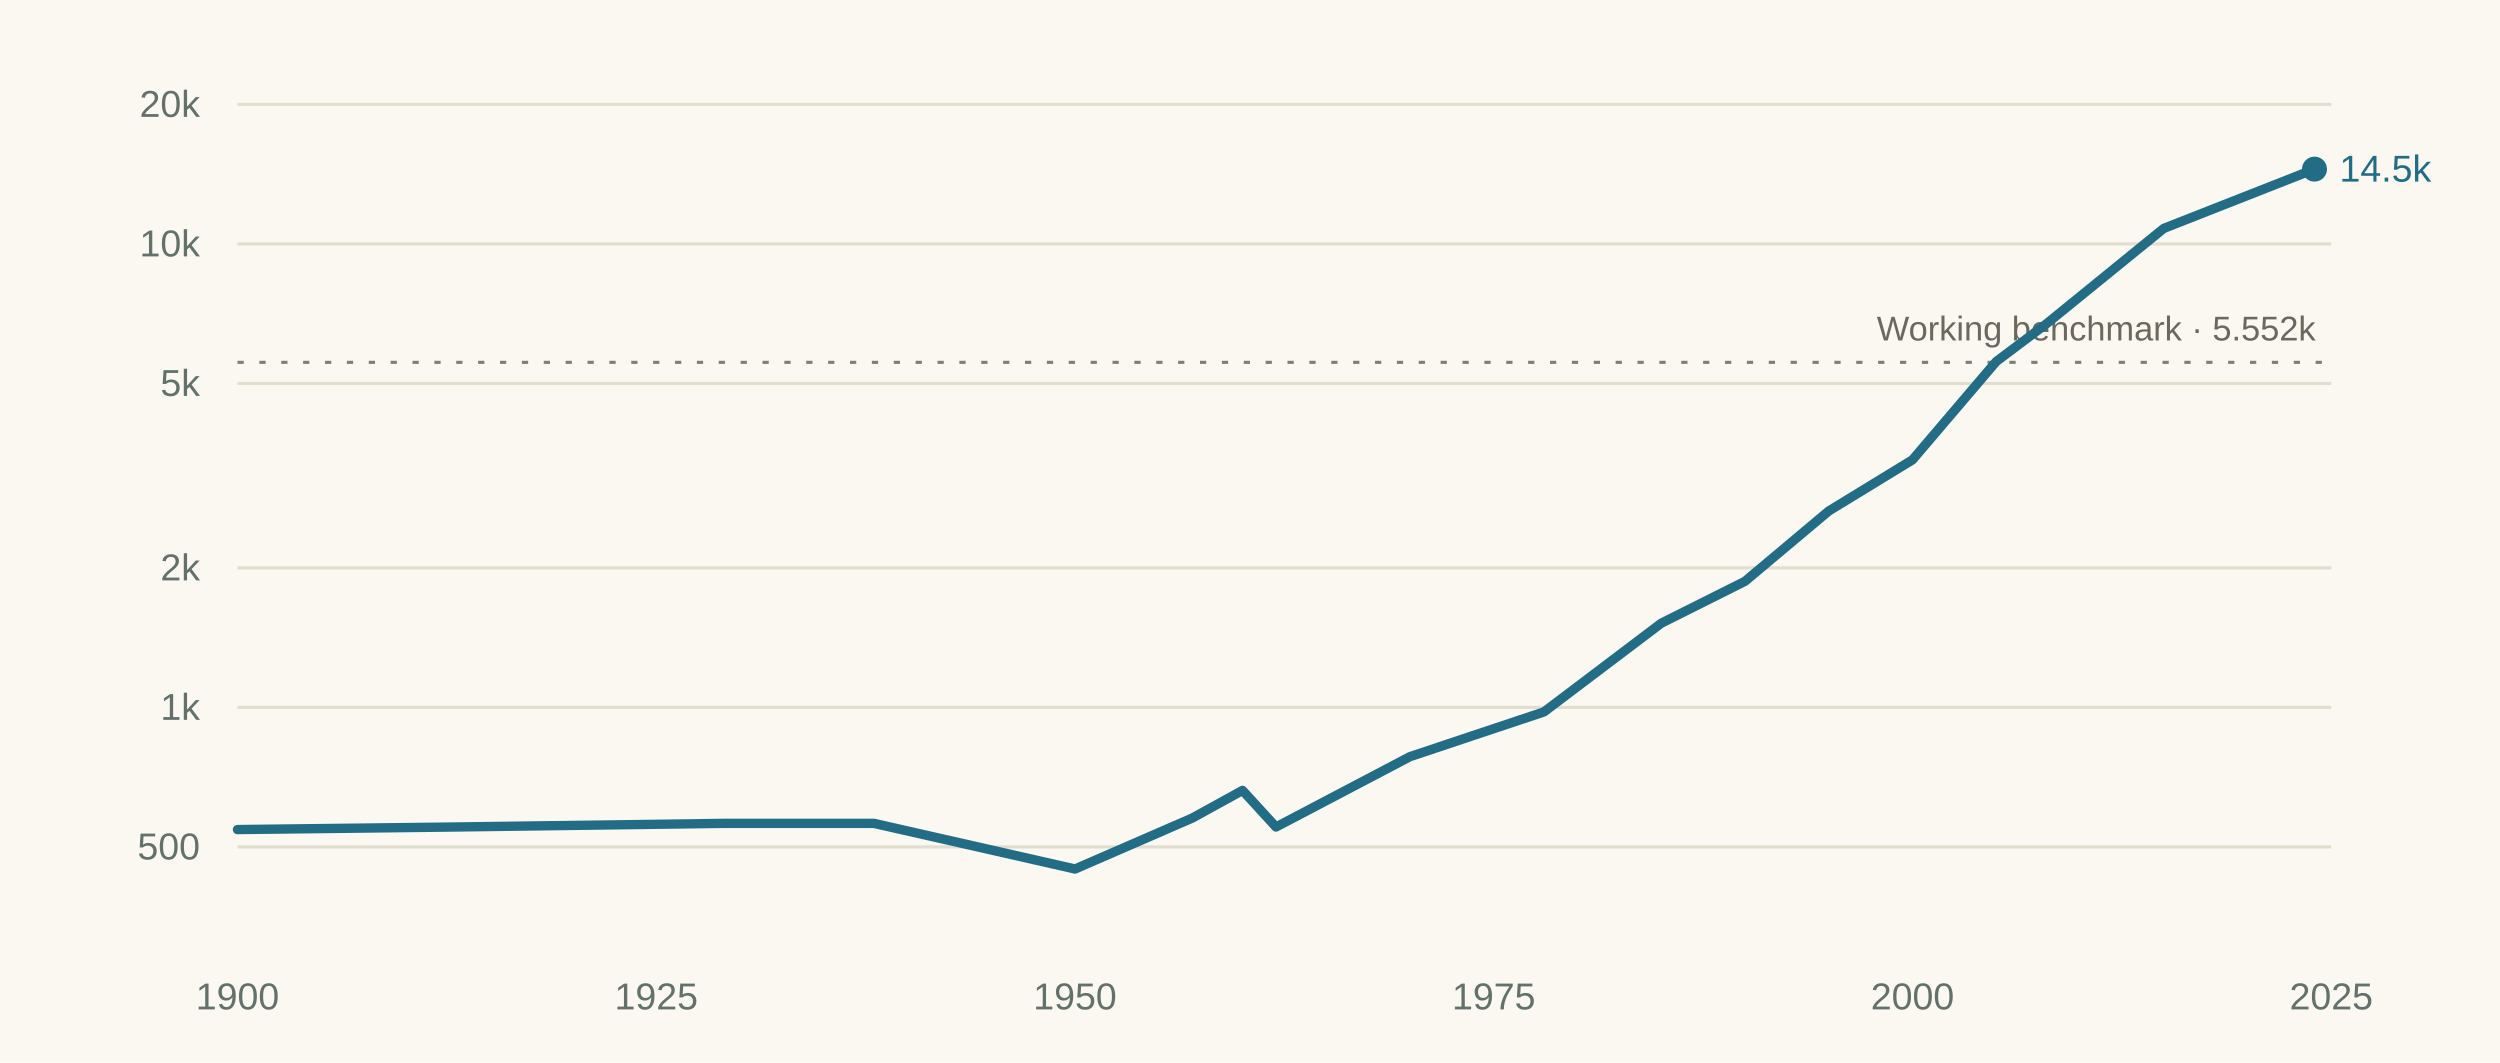
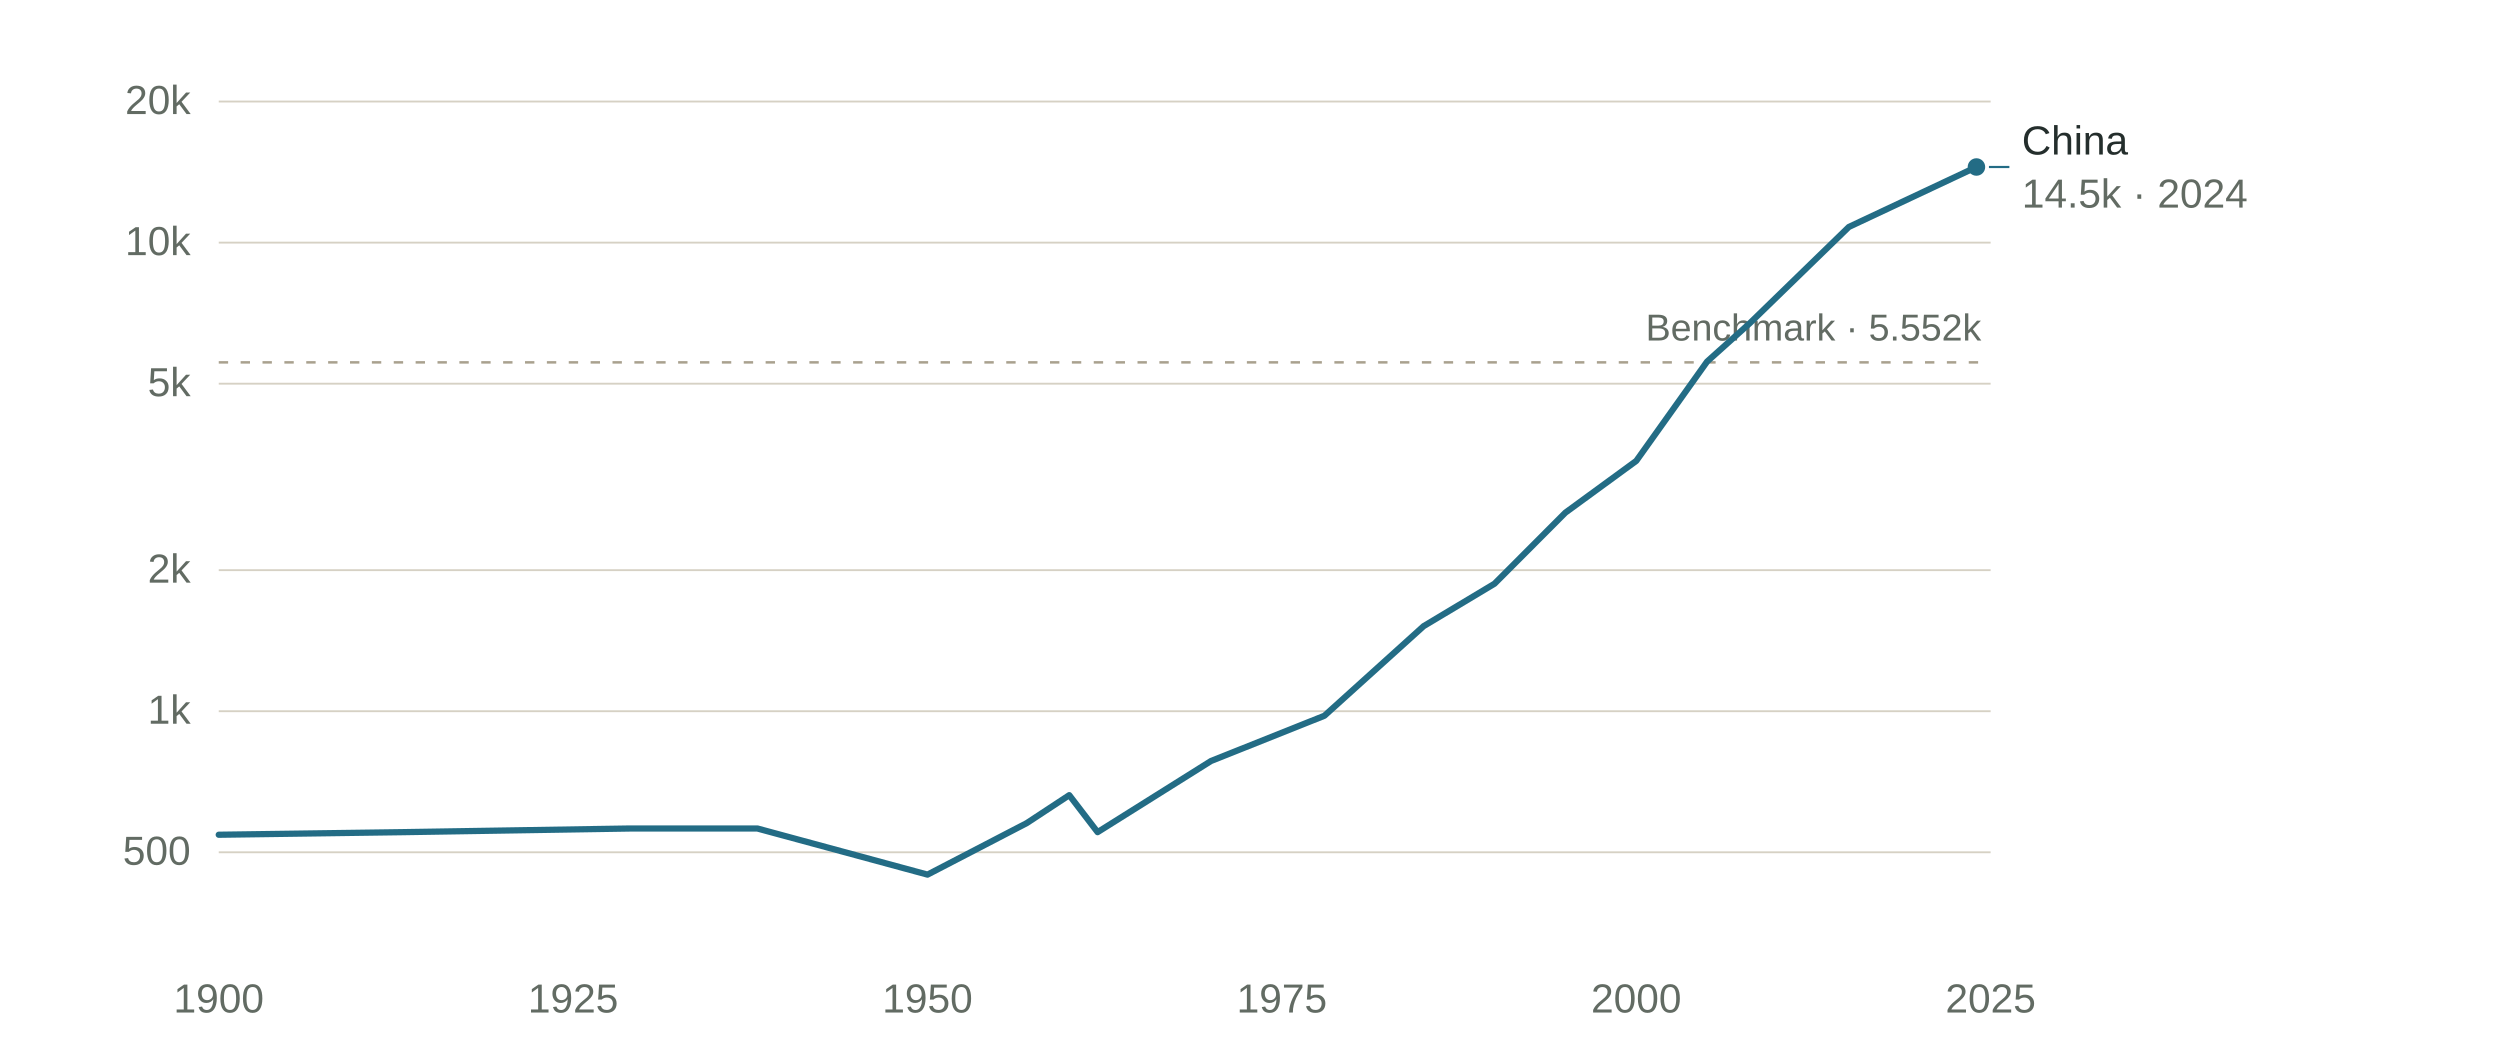
<svg xmlns="http://www.w3.org/2000/svg" viewBox="0 0 800 340" role="img" aria-labelledby="title">
-   <rect width="800" height="340" fill="#faf8f1" />
-   <path d="M76 271.01H746" stroke="#e1ddcf" fill="none" />
-   <text x="64.00" y="275.01" text-anchor="end" fill="#64716b" font-size="12" font-family="Arial,sans-serif">500</text>
-   <path d="M76 226.36H746" stroke="#e1ddcf" fill="none" />
-   <text x="64.00" y="230.36" text-anchor="end" fill="#64716b" font-size="12" font-family="Arial,sans-serif">1k</text>
-   <path d="M76 181.72H746" stroke="#e1ddcf" fill="none" />
-   <text x="64.00" y="185.72" text-anchor="end" fill="#64716b" font-size="12" font-family="Arial,sans-serif">2k</text>
-   <path d="M76 122.70H746" stroke="#e1ddcf" fill="none" />
-   <text x="64.00" y="126.70" text-anchor="end" fill="#64716b" font-size="12" font-family="Arial,sans-serif">5k</text>
-   <path d="M76 78.05H746" stroke="#e1ddcf" fill="none" />
-   <text x="64.00" y="82.05" text-anchor="end" fill="#64716b" font-size="12" font-family="Arial,sans-serif">10k</text>
-   <path d="M76 33.40H746" stroke="#e1ddcf" fill="none" />
-   <text x="64.00" y="37.40" text-anchor="end" fill="#64716b" font-size="12" font-family="Arial,sans-serif">20k</text>
-   <text x="76.00" y="323.00" text-anchor="middle" fill="#64716b" font-size="12" font-family="Arial,sans-serif">1900</text>
-   <text x="210.00" y="323.00" text-anchor="middle" fill="#64716b" font-size="12" font-family="Arial,sans-serif">1925</text>
-   <text x="344.00" y="323.00" text-anchor="middle" fill="#64716b" font-size="12" font-family="Arial,sans-serif">1950</text>
-   <text x="478.00" y="323.00" text-anchor="middle" fill="#64716b" font-size="12" font-family="Arial,sans-serif">1975</text>
-   <text x="612.00" y="323.00" text-anchor="middle" fill="#64716b" font-size="12" font-family="Arial,sans-serif">2000</text>
-   <text x="746.00" y="323.00" text-anchor="middle" fill="#64716b" font-size="12" font-family="Arial,sans-serif">2025</text>
-   <path d="M76 115.95H746" stroke="#7e8075" stroke-dasharray="2 5" fill="none" />
-   <text x="741.00" y="108.95" text-anchor="end" fill="#6c685d" font-size="11" font-family="Arial,sans-serif">Working benchmark · 5.552k</text>
-   <path d="M76.00,265.46 L145.68,264.64 L231.44,263.48 L279.68,263.48 L344.00,278.08 L381.52,261.78 L397.60,252.93 L408.32,264.64 L451.20,242.12 L494.08,227.80 L531.60,199.43 L558.40,186.01 L585.20,163.52 L612.00,147.14 L638.80,115.68 L654.88,103.60 L692.40,73.09 L740.64,54.12" fill="none" stroke="#236c85" stroke-width="3" stroke-linecap="round" stroke-linejoin="round" />
-   <circle cx="740.64" cy="54.12" r="4" fill="#236c85" />
-   <text x="748.64" y="58.12" text-anchor="start" fill="#236c85" font-size="12" font-family="Arial,sans-serif">14.5k</text>
+   <path d="M70 272.73H637" stroke="#d6d1c4" stroke-width=".6" fill="none" />
+   <text x="61.00" y="276.73" text-anchor="end" fill="#626b63" font-size="13" font-family="Arial,sans-serif">500</text>
+   <path d="M70 227.59H637" stroke="#d6d1c4" stroke-width=".6" fill="none" />
+   <text x="61.00" y="231.59" text-anchor="end" fill="#626b63" font-size="13" font-family="Arial,sans-serif">1k</text>
+   <path d="M70 182.45H637" stroke="#d6d1c4" stroke-width=".6" fill="none" />
+   <text x="61.00" y="186.45" text-anchor="end" fill="#626b63" font-size="13" font-family="Arial,sans-serif">2k</text>
+   <path d="M70 122.78H637" stroke="#d6d1c4" stroke-width=".6" fill="none" />
+   <text x="61.00" y="126.78" text-anchor="end" fill="#626b63" font-size="13" font-family="Arial,sans-serif">5k</text>
+   <path d="M70 77.64H637" stroke="#d6d1c4" stroke-width=".6" fill="none" />
+   <text x="61.00" y="81.64" text-anchor="end" fill="#626b63" font-size="13" font-family="Arial,sans-serif">10k</text>
+   <path d="M70 32.49H637" stroke="#d6d1c4" stroke-width=".6" fill="none" />
+   <text x="61.00" y="36.49" text-anchor="end" fill="#626b63" font-size="13" font-family="Arial,sans-serif">20k</text>
+   <text x="70.00" y="324.00" text-anchor="middle" fill="#626b63" font-size="13" font-family="Arial,sans-serif">1900</text>
+   <text x="183.40" y="324.00" text-anchor="middle" fill="#626b63" font-size="13" font-family="Arial,sans-serif">1925</text>
+   <text x="296.80" y="324.00" text-anchor="middle" fill="#626b63" font-size="13" font-family="Arial,sans-serif">1950</text>
+   <text x="410.20" y="324.00" text-anchor="middle" fill="#626b63" font-size="13" font-family="Arial,sans-serif">1975</text>
+   <text x="523.60" y="324.00" text-anchor="middle" fill="#626b63" font-size="13" font-family="Arial,sans-serif">2000</text>
+   <text x="637.00" y="324.00" text-anchor="middle" fill="#626b63" font-size="13" font-family="Arial,sans-serif">2025</text>
+   <path d="M70 115.96H637" stroke="#a9a18e" stroke-width=".8" stroke-dasharray="3 4" fill="none" />
+   <text x="634.00" y="108.96" text-anchor="end" fill="#626b63" font-size="12" font-family="Arial,sans-serif">Benchmark · 5.552k</text>
+   <path d="M70.00,267.12 L128.97,266.29 L201.54,265.12 L242.37,265.12 L296.80,279.88 L328.55,263.40 L342.16,254.45 L351.23,266.29 L387.52,243.52 L423.81,229.04 L455.56,200.37 L478.24,186.79 L500.92,164.05 L523.60,147.49 L546.28,115.69 L559.89,103.47 L591.64,72.62 L632.46,53.44" fill="none" stroke="#236c85" stroke-width="2" stroke-linecap="round" stroke-linejoin="round" />
+   <circle cx="632.46" cy="53.44" r="2.8" fill="#236c85" />
+   <path d="M636.46 53.44L643 53.44" stroke="#236c85" stroke-width=".7" fill="none" />
+   <text x="647.00" y="49.44" text-anchor="start" fill="#242e2c" font-size="13" font-family="Arial,sans-serif">China</text>
+   <text x="647.00" y="66.44" text-anchor="start" fill="#626b63" font-size="13" font-family="Arial,sans-serif">14.5k · 2024</text>
</svg>
